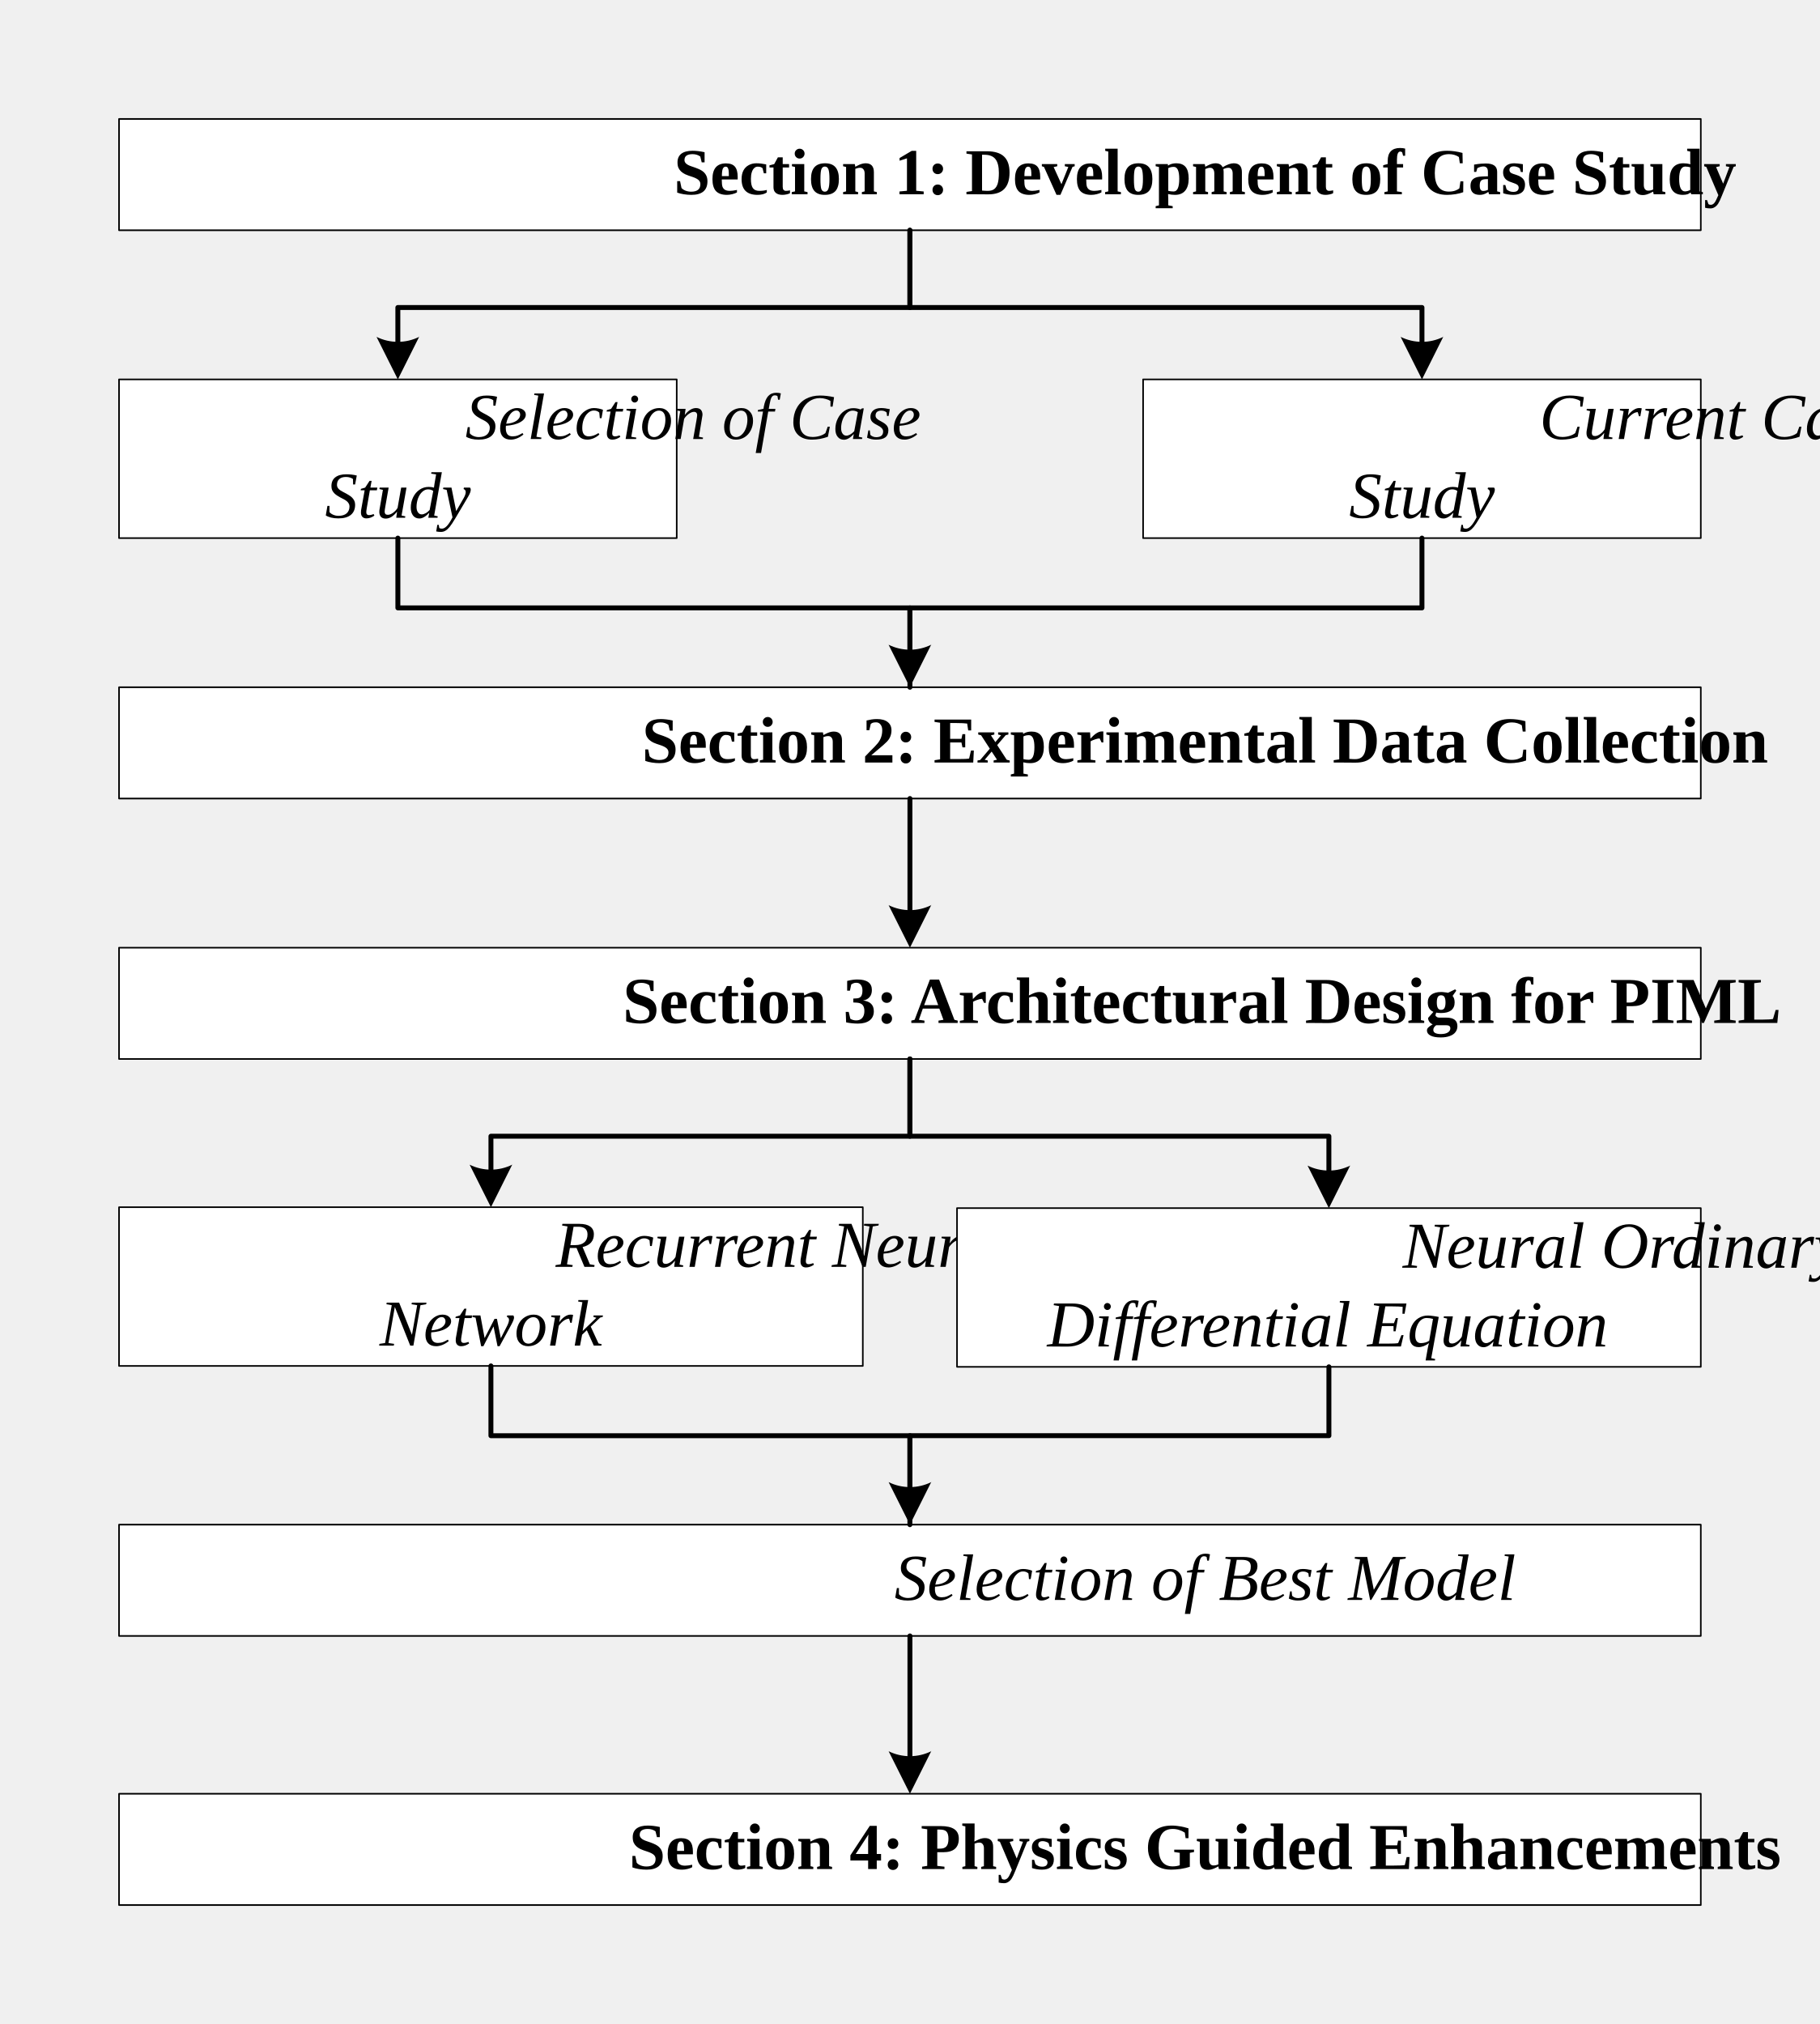
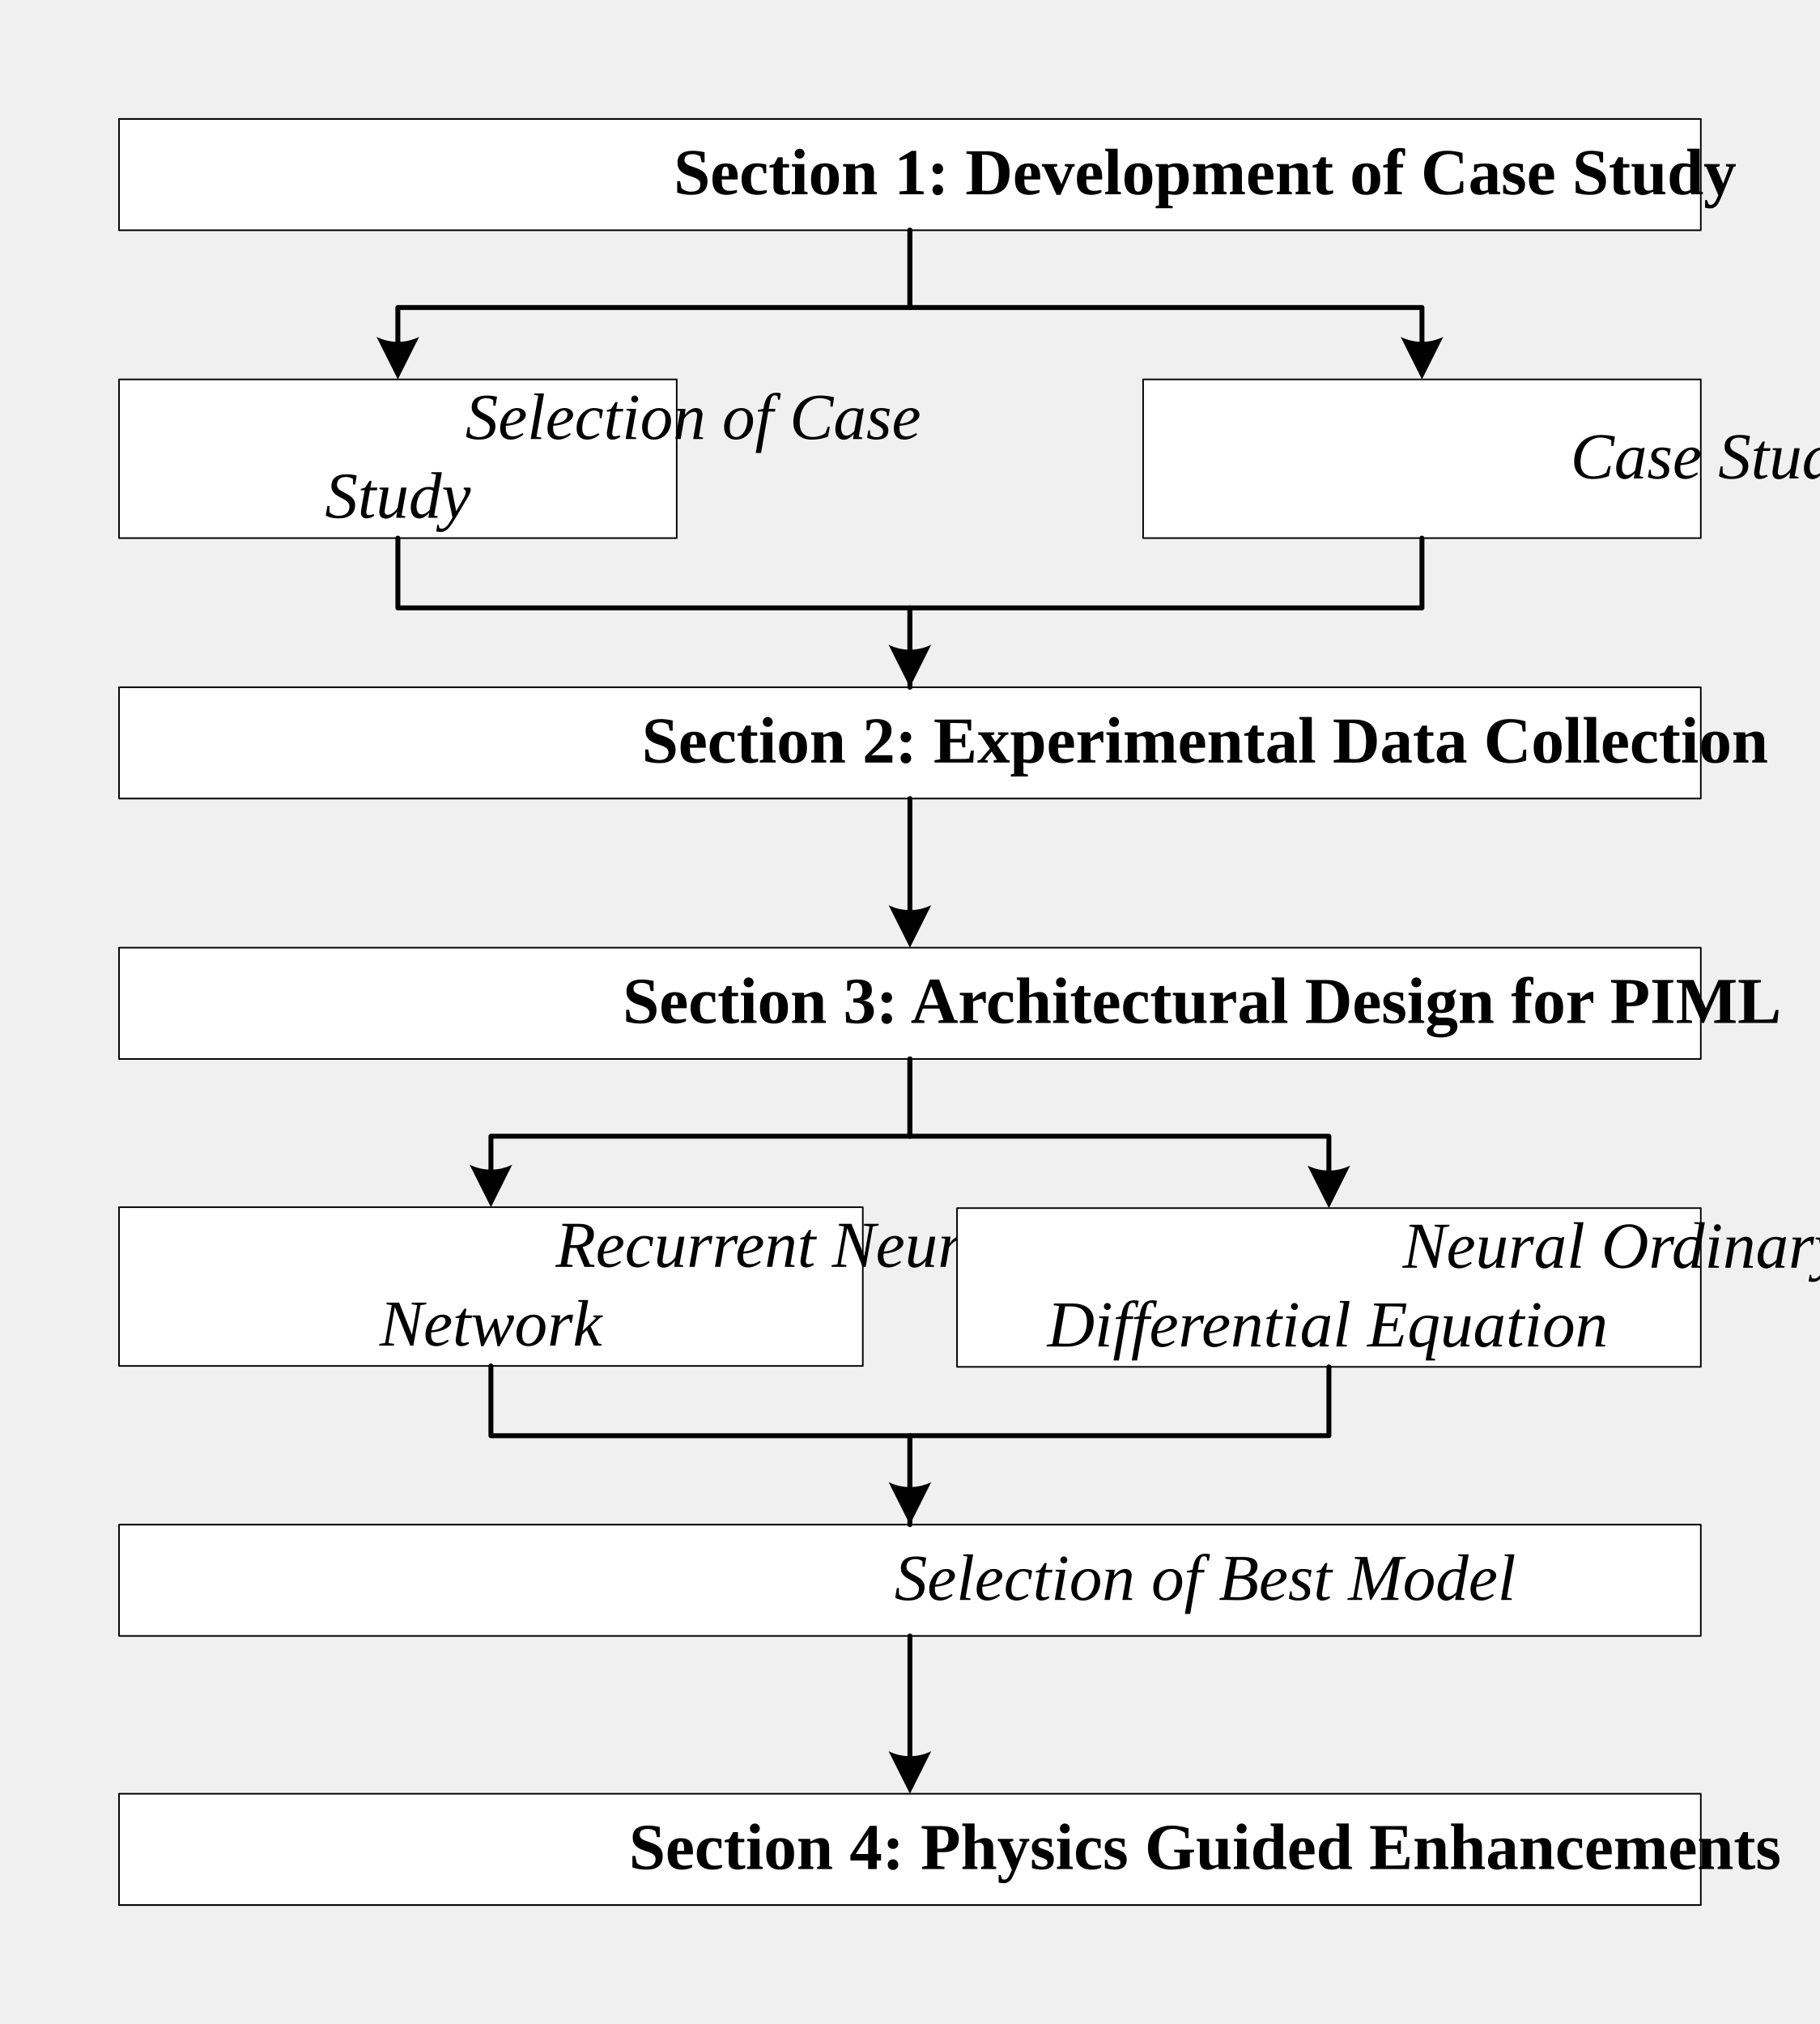
<svg xmlns="http://www.w3.org/2000/svg" xmlns:ns1="http://schemas.microsoft.com/visio/2003/SVGExtensions/" xmlns:xlink="http://www.w3.org/1999/xlink" width="3.85in" height="4.282in" viewBox="0 0 277.185 308.311" xml:space="preserve" color-interpolation-filters="sRGB" class="st8">
  <ns1:documentProperties ns1:langID="1033" ns1:metric="true" ns1:viewMarkup="false">
    <ns1:userDefs>
      <ns1:ud ns1:nameU="msvNoAutoConnect" ns1:val="VT0(1):26" />
    </ns1:userDefs>
  </ns1:documentProperties>
  <style type="text/css">
	
		.st1 {fill:#ffffff;stroke:#000000;stroke-linecap:round;stroke-linejoin:round;stroke-width:0.24}
		.st2 {fill:#000000;font-family:Times New Roman;font-size:0.833em;font-weight:bold}
		.st3 {fill:#000000;font-family:Times New Roman;font-size:0.833em;font-style:italic}
		.st4 {font-size:1em}
- 		.st5 {marker-end:url(#mrkr5-23);stroke:#000000;stroke-linecap:round;stroke-linejoin:round;stroke-width:0.75}
+ 		.st5 {marker-end:url(#mrkr5-22);stroke:#000000;stroke-linecap:round;stroke-linejoin:round;stroke-width:0.75}
		.st6 {fill:#000000;fill-opacity:1;stroke:#000000;stroke-opacity:1;stroke-width:0.229}
		.st7 {stroke:#000000;stroke-linecap:round;stroke-linejoin:round;stroke-width:0.75}
		.st8 {fill:none;fill-rule:evenodd;font-size:12px;overflow:visible;stroke-linecap:square;stroke-miterlimit:3}
	
	</style>
  <defs id="Markers">
    <g id="lend5">
      <path d="M 2 1 L 0 0 L 1.981 -0.993 C 1.672 -0.365 1.673 0.373 1.985 1 " style="stroke:none" />
    </g>
-     <marker id="mrkr5-23" class="st6" ns1:arrowType="5" ns1:arrowSize="2" ns1:setback="7.63" refX="-7.63" orient="auto" markerUnits="strokeWidth" overflow="visible">
+     <marker id="mrkr5-22" class="st6" ns1:arrowType="5" ns1:arrowSize="2" ns1:setback="7.63" refX="-7.63" orient="auto" markerUnits="strokeWidth" overflow="visible">
      <use xlink:href="#lend5" transform="scale(-4.36,-4.36) " />
    </marker>
  </defs>
  <g ns1:mID="15" ns1:index="11" ns1:groupContext="foregroundPage">
    <ns1:pageProperties ns1:drawingScale="0.0393701" ns1:pageScale="0.0393701" ns1:drawingUnits="24" ns1:shadowOffsetX="8.50394" ns1:shadowOffsetY="-8.50394" />
    <ns1:layer ns1:name="Connector" ns1:index="0" />
    <ns1:layer ns1:name="Flowchart" ns1:index="1" />
    <g id="shape1000-1" ns1:mID="1000" ns1:groupContext="shape" transform="translate(18.12,-18.12)">
      <ns1:userDefs>
        <ns1:ud ns1:nameU="visVersion" ns1:val="VT0(15):26" />
      </ns1:userDefs>
      <ns1:textBlock ns1:margins="rect(4,4,4,4)" ns1:tabSpace="42.5197" />
      <ns1:textRect cx="120.472" cy="299.835" width="240.95" height="16.953" />
      <rect x="0" y="291.358" width="240.945" height="16.953" class="st1" />
      <text x="32.69" y="302.83" class="st2" ns1:langID="1033">
        <ns1:paragraph ns1:horizAlign="1" />
        <ns1:tabList />Section 4: Physics Guided Enhancements</text>
    </g>
    <g id="shape1006-4" ns1:mID="1006" ns1:groupContext="shape" transform="translate(18.12,-273.238)">
      <ns1:userDefs>
        <ns1:ud ns1:nameU="visVersion" ns1:val="VT0(15):26" />
      </ns1:userDefs>
      <ns1:textBlock ns1:margins="rect(4,4,4,4)" ns1:tabSpace="42.5197" />
      <ns1:textRect cx="120.472" cy="299.835" width="240.95" height="16.953" />
      <rect x="0" y="291.358" width="240.945" height="16.953" class="st1" />
      <text x="39.51" y="302.83" class="st2" ns1:langID="1033">
        <ns1:paragraph ns1:horizAlign="1" />
        <ns1:tabList />Section 1: Development of Case Study</text>
    </g>
    <g id="shape1011-7" ns1:mID="1011" ns1:groupContext="shape" transform="translate(18.12,-186.672)">
      <ns1:userDefs>
        <ns1:ud ns1:nameU="visVersion" ns1:val="VT0(15):26" />
      </ns1:userDefs>
      <ns1:textBlock ns1:margins="rect(4,4,4,4)" ns1:tabSpace="42.5197" />
      <ns1:textRect cx="120.472" cy="299.835" width="240.95" height="16.953" />
      <rect x="0" y="291.358" width="240.945" height="16.953" class="st1" />
      <text x="34.65" y="302.83" class="st2" ns1:langID="1033">
        <ns1:paragraph ns1:horizAlign="1" />
        <ns1:tabList />Section 2: Experimental Data Collection</text>
    </g>
    <g id="shape1068-10" ns1:mID="1068" ns1:groupContext="shape" transform="translate(18.12,-226.343)">
      <ns1:userDefs>
        <ns1:ud ns1:nameU="visVersion" ns1:val="VT0(15):26" />
      </ns1:userDefs>
      <ns1:textBlock ns1:margins="rect(4,4,4,4)" ns1:tabSpace="42.5197" />
      <ns1:textRect cx="42.475" cy="296.223" width="84.96" height="24.177" />
      <rect x="0" y="284.135" width="84.951" height="24.177" class="st1" />
      <text x="7.76" y="293.22" class="st3" ns1:langID="1033">
        <ns1:paragraph ns1:horizAlign="1" />
        <ns1:tabList />Selection of Case <tspan x="31.37" dy="1.2em" class="st4">Study </tspan>
      </text>
    </g>
    <g id="shape1069-14" ns1:mID="1069" ns1:groupContext="shape" transform="translate(174.114,-226.343)">
      <ns1:userDefs>
        <ns1:ud ns1:nameU="visVersion" ns1:val="VT0(15):26" />
      </ns1:userDefs>
      <ns1:textBlock ns1:margins="rect(4,4,4,4)" ns1:tabSpace="42.5197" />
      <ns1:textRect cx="42.475" cy="296.223" width="84.96" height="24.177" />
      <rect x="0" y="284.135" width="84.951" height="24.177" class="st1" />
-       <text x="15.39" y="293.22" class="st3" ns1:langID="1033">
+       <text x="20.12" y="299.22" class="st3" ns1:langID="1033">
        <ns1:paragraph ns1:horizAlign="1" />
-         <ns1:tabList />Current Case <tspan x="31.37" dy="1.2em" class="st4">Study</tspan>
-       </text>
+         <ns1:tabList />Case Study</text>
    </g>
-     <g id="shape1070-18" ns1:mID="1070" ns1:groupContext="shape" ns1:layerMember="0" transform="translate(138.592,-273.238)">
+     <g id="shape1070-17" ns1:mID="1070" ns1:groupContext="shape" ns1:layerMember="0" transform="translate(138.592,-273.238)">
      <path d="M0 308.31 L0 320.08 L-78 320.08 L-78 325.31" class="st5" />
    </g>
-     <g id="shape1071-24" ns1:mID="1071" ns1:groupContext="shape" ns1:layerMember="0" transform="translate(138.592,-273.238)">
+     <g id="shape1071-23" ns1:mID="1071" ns1:groupContext="shape" ns1:layerMember="0" transform="translate(138.592,-273.238)">
      <path d="M0 308.31 L0 320.08 L78 320.08 L78 325.31" class="st5" />
    </g>
-     <g id="shape1072-29" ns1:mID="1072" ns1:groupContext="shape" ns1:layerMember="0" transform="translate(60.5954,-226.343)">
+     <g id="shape1072-28" ns1:mID="1072" ns1:groupContext="shape" ns1:layerMember="0" transform="translate(60.5954,-226.343)">
      <path d="M0 308.31 L0 318.94 L78 318.94 L78 331.03" class="st7" />
    </g>
-     <g id="shape1073-32" ns1:mID="1073" ns1:groupContext="shape" ns1:layerMember="0" transform="translate(216.59,-226.343)">
+     <g id="shape1073-31" ns1:mID="1073" ns1:groupContext="shape" ns1:layerMember="0" transform="translate(216.59,-226.343)">
      <path d="M0 308.31 L0 318.94 L-78 318.94 L-78 325.31" class="st5" />
    </g>
-     <g id="shape1074-37" ns1:mID="1074" ns1:groupContext="shape" transform="translate(18.12,-147.001)">
+     <g id="shape1074-36" ns1:mID="1074" ns1:groupContext="shape" transform="translate(18.12,-147.001)">
      <ns1:userDefs>
        <ns1:ud ns1:nameU="visVersion" ns1:val="VT0(15):26" />
      </ns1:userDefs>
      <ns1:textBlock ns1:margins="rect(4,4,4,4)" ns1:tabSpace="42.5197" />
      <ns1:textRect cx="120.472" cy="299.835" width="240.95" height="16.953" />
      <rect x="0" y="291.358" width="240.945" height="16.953" class="st1" />
      <text x="31.74" y="302.83" class="st2" ns1:langID="1033">
        <ns1:paragraph ns1:horizAlign="1" />
        <ns1:tabList />Section 3: Architectural Design for PIML</text>
    </g>
-     <g id="shape1075-40" ns1:mID="1075" ns1:groupContext="shape" transform="translate(18.12,-100.243)">
+     <g id="shape1075-39" ns1:mID="1075" ns1:groupContext="shape" transform="translate(18.12,-100.243)">
      <ns1:userDefs>
        <ns1:ud ns1:nameU="visVersion" ns1:val="VT0(15):26" />
      </ns1:userDefs>
      <ns1:textBlock ns1:margins="rect(4,4,4,4)" ns1:tabSpace="42.5197" />
      <ns1:textRect cx="56.649" cy="296.223" width="113.3" height="24.177" />
      <rect x="0" y="284.135" width="113.297" height="24.177" class="st1" />
      <text x="21.52" y="293.22" class="st3" ns1:langID="1033">
        <ns1:paragraph ns1:horizAlign="1" />
        <ns1:tabList />Recurrent Neural <tspan x="39.7" dy="1.2em" class="st4">Network </tspan>
      </text>
    </g>
-     <g id="shape1076-44" ns1:mID="1076" ns1:groupContext="shape" transform="translate(145.768,-100.106)">
+     <g id="shape1076-43" ns1:mID="1076" ns1:groupContext="shape" transform="translate(145.768,-100.106)">
      <ns1:userDefs>
        <ns1:ud ns1:nameU="visVersion" ns1:val="VT0(15):26" />
      </ns1:userDefs>
      <ns1:textBlock ns1:margins="rect(4,4,4,4)" ns1:tabSpace="42.5197" />
      <ns1:textRect cx="56.649" cy="296.223" width="113.3" height="24.177" />
      <rect x="0" y="284.135" width="113.297" height="24.177" class="st1" />
      <text x="22.9" y="293.22" class="st3" ns1:langID="1033">
        <ns1:paragraph ns1:horizAlign="1" />
        <ns1:tabList />Neural Ordinary <tspan x="13.74" dy="1.2em" class="st4">Differential Equation</tspan>
      </text>
    </g>
-     <g id="shape1077-48" ns1:mID="1077" ns1:groupContext="shape" ns1:layerMember="0" transform="translate(138.592,-147.001)">
+     <g id="shape1077-47" ns1:mID="1077" ns1:groupContext="shape" ns1:layerMember="0" transform="translate(138.592,-147.001)">
      <path d="M0 308.31 L0 320.08 L-63.82 320.08 L-63.82 325.17" class="st5" />
    </g>
-     <g id="shape1078-53" ns1:mID="1078" ns1:groupContext="shape" ns1:layerMember="0" transform="translate(138.592,-147.001)">
+     <g id="shape1078-52" ns1:mID="1078" ns1:groupContext="shape" ns1:layerMember="0" transform="translate(138.592,-147.001)">
      <path d="M0 308.31 L0 320.08 L63.82 320.08 L63.82 325.31" class="st5" />
    </g>
-     <g id="shape1079-58" ns1:mID="1079" ns1:groupContext="shape" transform="translate(18.12,-59.113)">
+     <g id="shape1079-57" ns1:mID="1079" ns1:groupContext="shape" transform="translate(18.12,-59.113)">
      <ns1:userDefs>
        <ns1:ud ns1:nameU="visVersion" ns1:val="VT0(15):26" />
      </ns1:userDefs>
      <ns1:textBlock ns1:margins="rect(4,4,4,4)" ns1:tabSpace="42.5197" />
      <ns1:textRect cx="120.472" cy="299.835" width="240.95" height="16.953" />
      <rect x="0" y="291.358" width="240.945" height="16.953" class="st1" />
      <text x="73.13" y="302.83" class="st3" ns1:langID="1033">
        <ns1:paragraph ns1:horizAlign="1" />
        <ns1:tabList />Selection of Best Model</text>
    </g>
-     <g id="shape1080-61" ns1:mID="1080" ns1:groupContext="shape" ns1:layerMember="0" transform="translate(131.506,-186.672)">
+     <g id="shape1080-60" ns1:mID="1080" ns1:groupContext="shape" ns1:layerMember="0" transform="translate(131.506,-186.672)">
      <path d="M7.09 308.31 L7.09 325.31" class="st5" />
    </g>
-     <g id="shape1081-66" ns1:mID="1081" ns1:groupContext="shape" ns1:layerMember="0" transform="translate(74.7686,-100.243)">
+     <g id="shape1081-65" ns1:mID="1081" ns1:groupContext="shape" ns1:layerMember="0" transform="translate(74.7686,-100.243)">
      <path d="M0 308.31 L-0 318.94 L63.82 318.94 L63.82 332.49" class="st7" />
    </g>
-     <g id="shape1082-69" ns1:mID="1082" ns1:groupContext="shape" ns1:layerMember="0" transform="translate(202.416,-100.106)">
+     <g id="shape1082-68" ns1:mID="1082" ns1:groupContext="shape" ns1:layerMember="0" transform="translate(202.416,-100.106)">
      <path d="M0 308.31 L0 318.8 L-63.82 318.8 L-63.82 326.63" class="st5" />
    </g>
-     <g id="shape1083-74" ns1:mID="1083" ns1:groupContext="shape" ns1:layerMember="0" transform="translate(131.506,-59.113)">
+     <g id="shape1083-73" ns1:mID="1083" ns1:groupContext="shape" ns1:layerMember="0" transform="translate(131.506,-59.113)">
      <path d="M7.09 308.31 L7.09 326.63" class="st5" />
    </g>
  </g>
</svg>
